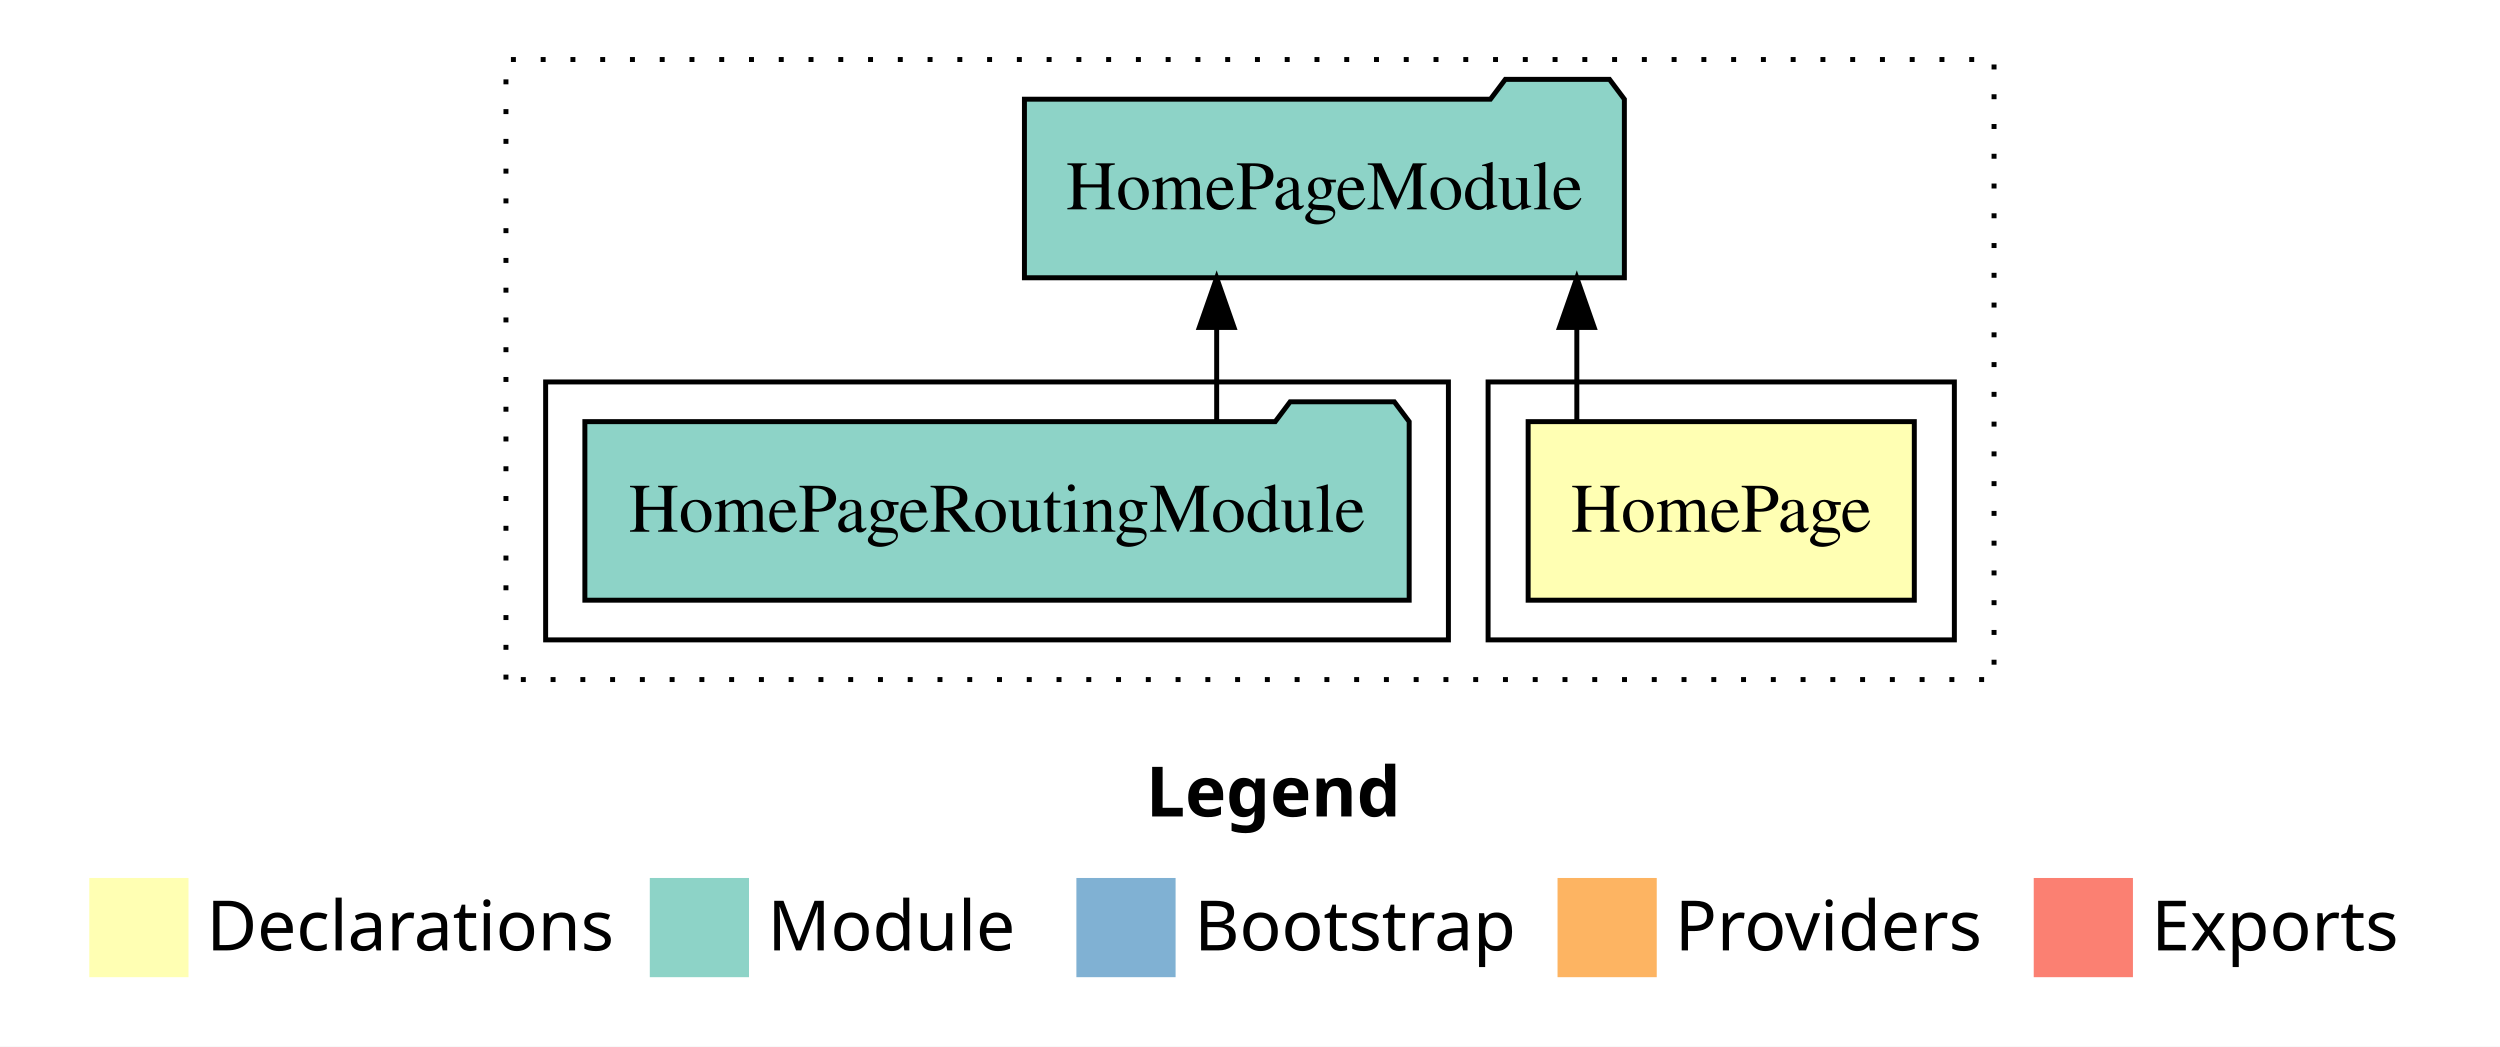
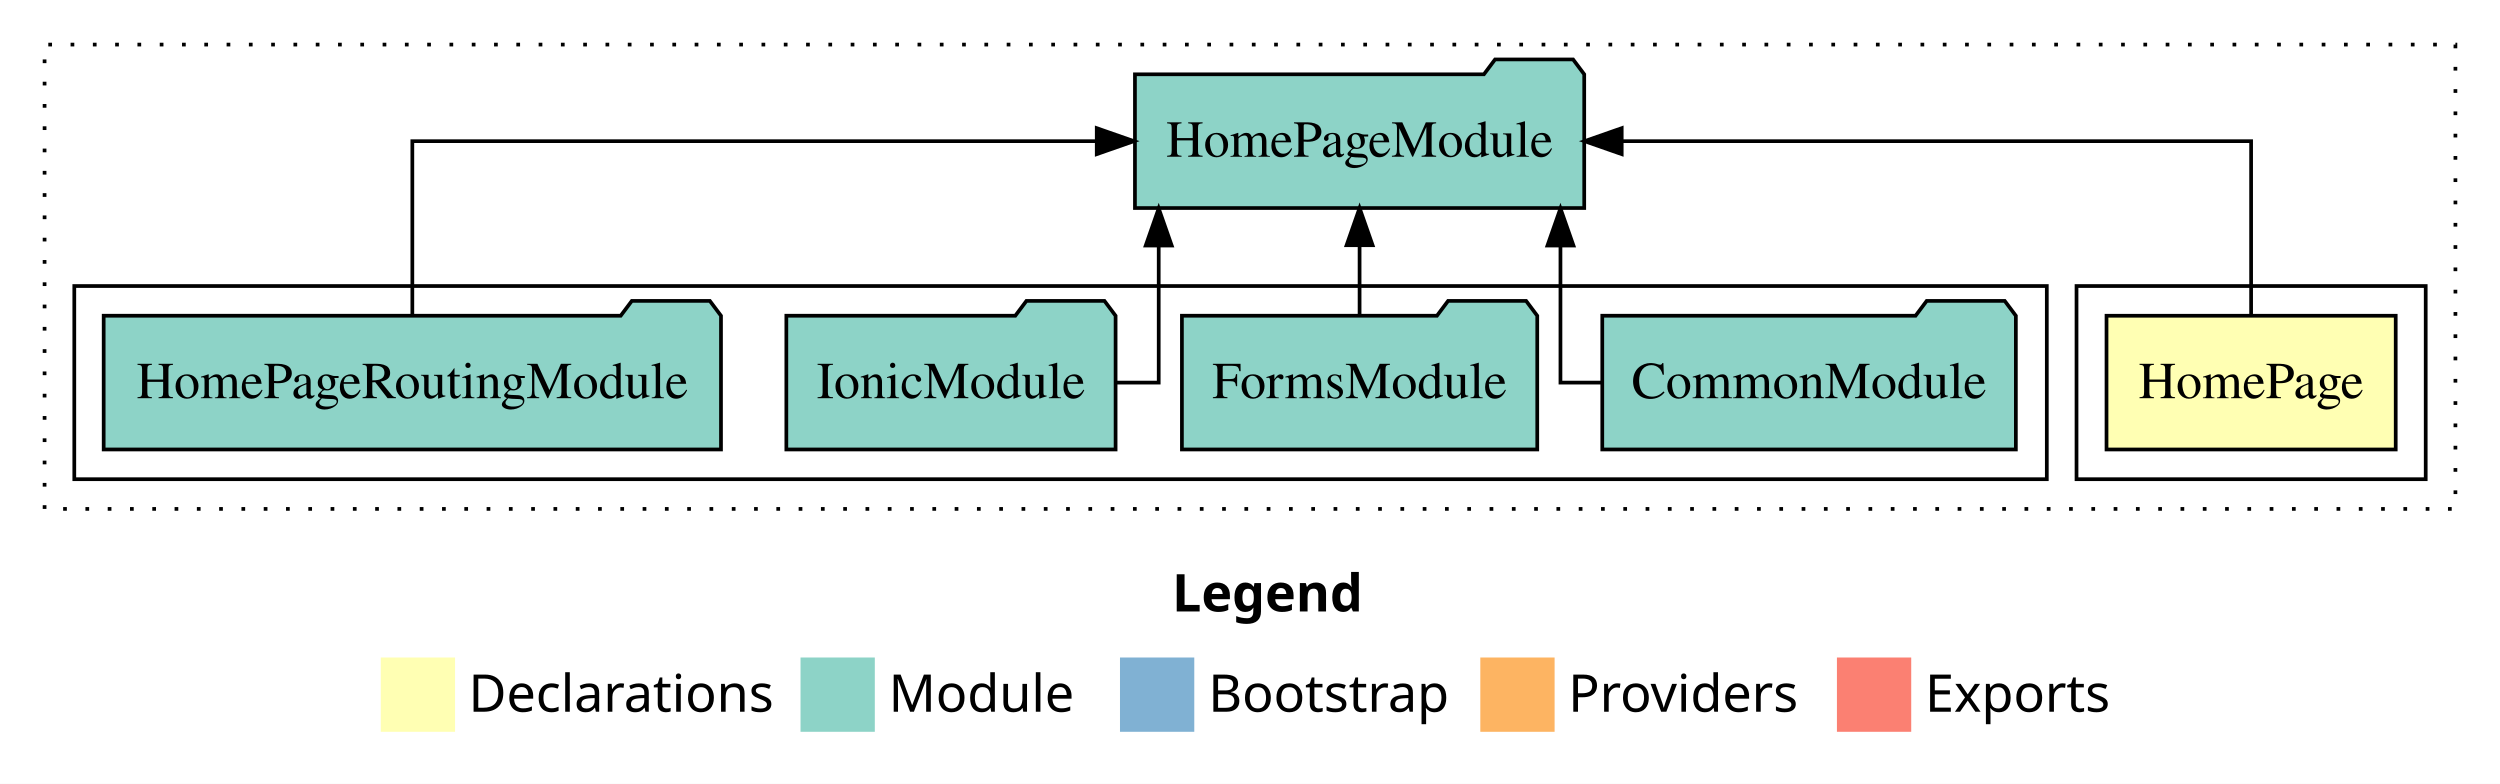
- <svg xmlns="http://www.w3.org/2000/svg" width="504pt" height="211pt" viewBox="0.00 0.00 504.00 211.00">
+ <svg xmlns="http://www.w3.org/2000/svg" width="673pt" height="211pt" viewBox="0.00 0.00 673.00 211.00">
  <g id="graph0" class="graph" transform="scale(1 1) rotate(0) translate(4 207)">
-     <polygon fill="#ffffff" stroke="transparent" points="-4,4 -4,-207 500,-207 500,4 -4,4" />
-     <text text-anchor="start" x="227.009" y="-42.4" font-family="sans-serif" font-weight="bold" font-size="14.00" fill="#000000">Legend</text>
-     <polygon fill="#ffffb3" stroke="transparent" points="14,-10 14,-30 34,-30 34,-10 14,-10" />
-     <text text-anchor="start" x="37.629" y="-15.4" font-family="sans-serif" font-size="14.00" fill="#000000">  Declarations</text>
-     <polygon fill="#8dd3c7" stroke="transparent" points="127,-10 127,-30 147,-30 147,-10 127,-10" />
-     <text text-anchor="start" x="150.725" y="-15.4" font-family="sans-serif" font-size="14.00" fill="#000000">  Module</text>
-     <polygon fill="#80b1d3" stroke="transparent" points="213,-10 213,-30 233,-30 233,-10 213,-10" />
-     <text text-anchor="start" x="236.781" y="-15.4" font-family="sans-serif" font-size="14.00" fill="#000000">  Bootstrap</text>
-     <polygon fill="#fdb462" stroke="transparent" points="310,-10 310,-30 330,-30 330,-10 310,-10" />
-     <text text-anchor="start" x="333.673" y="-15.4" font-family="sans-serif" font-size="14.00" fill="#000000">  Providers</text>
-     <polygon fill="#fb8072" stroke="transparent" points="406,-10 406,-30 426,-30 426,-10 406,-10" />
-     <text text-anchor="start" x="429.726" y="-15.4" font-family="sans-serif" font-size="14.00" fill="#000000">  Exports</text>
+     <polygon fill="#ffffff" stroke="transparent" points="-4,4 -4,-207 669,-207 669,4 -4,4" />
+     <text text-anchor="start" x="311.509" y="-42.4" font-family="sans-serif" font-weight="bold" font-size="14.00" fill="#000000">Legend</text>
+     <polygon fill="#ffffb3" stroke="transparent" points="98.5,-10 98.5,-30 118.5,-30 118.5,-10 98.5,-10" />
+     <text text-anchor="start" x="122.129" y="-15.4" font-family="sans-serif" font-size="14.00" fill="#000000">  Declarations</text>
+     <polygon fill="#8dd3c7" stroke="transparent" points="211.5,-10 211.5,-30 231.5,-30 231.5,-10 211.5,-10" />
+     <text text-anchor="start" x="235.225" y="-15.4" font-family="sans-serif" font-size="14.00" fill="#000000">  Module</text>
+     <polygon fill="#80b1d3" stroke="transparent" points="297.5,-10 297.5,-30 317.5,-30 317.5,-10 297.5,-10" />
+     <text text-anchor="start" x="321.281" y="-15.4" font-family="sans-serif" font-size="14.00" fill="#000000">  Bootstrap</text>
+     <polygon fill="#fdb462" stroke="transparent" points="394.5,-10 394.5,-30 414.5,-30 414.5,-10 394.5,-10" />
+     <text text-anchor="start" x="418.173" y="-15.4" font-family="sans-serif" font-size="14.00" fill="#000000">  Providers</text>
+     <polygon fill="#fb8072" stroke="transparent" points="490.5,-10 490.5,-30 510.5,-30 510.5,-10 490.5,-10" />
+     <text text-anchor="start" x="514.226" y="-15.4" font-family="sans-serif" font-size="14.00" fill="#000000">  Exports</text>
    <g id="clust1" class="cluster">
-       <polygon fill="none" stroke="#000000" stroke-dasharray="1,5" points="98,-70 98,-195 398,-195 398,-70 98,-70" />
+       <polygon fill="none" stroke="#000000" stroke-dasharray="1,5" points="8,-70 8,-195 657,-195 657,-70 8,-70" />
    </g>
    <g id="clust2" class="cluster">
-       <polygon fill="none" stroke="#000000" points="296,-78 296,-130 390,-130 390,-78 296,-78" />
+       <polygon fill="none" stroke="#000000" points="555,-78 555,-130 649,-130 649,-78 555,-78" />
    </g>
    <g id="clust4" class="cluster">
-       <polygon fill="none" stroke="#000000" points="106,-78 106,-130 288,-130 288,-78 106,-78" />
+       <polygon fill="none" stroke="#000000" points="16,-78 16,-130 547,-130 547,-78 16,-78" />
    </g>
    <g id="node1" class="node">
-       <polygon fill="#ffffb3" stroke="#000000" points="381.925,-122 304.075,-122 304.075,-86 381.925,-86 381.925,-122" />
-       <text text-anchor="middle" x="343" y="-99.8" font-family="Times,serif" font-size="14.00" fill="#000000">HomePage</text>
+       <polygon fill="#ffffb3" stroke="#000000" points="640.925,-122 563.075,-122 563.075,-86 640.925,-86 640.925,-122" />
+       <text text-anchor="middle" x="602" y="-99.8" font-family="Times,serif" font-size="14.00" fill="#000000">HomePage</text>
    </g>
    <g id="node2" class="node">
-       <polygon fill="#8dd3c7" stroke="#000000" points="323.473,-187 320.473,-191 299.473,-191 296.473,-187 202.527,-187 202.527,-151 323.473,-151 323.473,-187" />
-       <text text-anchor="middle" x="263" y="-164.8" font-family="Times,serif" font-size="14.00" fill="#000000">HomePageModule</text>
+       <polygon fill="#8dd3c7" stroke="#000000" points="422.473,-187 419.473,-191 398.473,-191 395.473,-187 301.527,-187 301.527,-151 422.473,-151 422.473,-187" />
+       <text text-anchor="middle" x="362" y="-164.8" font-family="Times,serif" font-size="14.00" fill="#000000">HomePageModule</text>
    </g>
    <g id="edge1" class="edge">
-       <path fill="none" stroke="#000000" d="M313.887,-122.106C313.887,-122.106 313.887,-140.991 313.887,-140.991" />
-       <polygon fill="#000000" stroke="#000000" points="310.387,-140.991 313.887,-150.991 317.387,-140.991 310.387,-140.991" />
+       <path fill="none" stroke="#000000" d="M602,-122.106C602,-141.339 602,-169 602,-169 602,-169 432.562,-169 432.562,-169" />
+       <polygon fill="#000000" stroke="#000000" points="432.562,-165.5 422.562,-169 432.562,-172.5 432.562,-165.5" />
    </g>
    <g id="node3" class="node">
-       <polygon fill="#8dd3c7" stroke="#000000" points="280.091,-122 277.091,-126 256.091,-126 253.091,-122 113.909,-122 113.909,-86 280.091,-86 280.091,-122" />
-       <text text-anchor="middle" x="197" y="-99.8" font-family="Times,serif" font-size="14.00" fill="#000000">HomePageRoutingModule</text>
+       <polygon fill="#8dd3c7" stroke="#000000" points="538.668,-122 535.668,-126 514.668,-126 511.668,-122 427.332,-122 427.332,-86 538.668,-86 538.668,-122" />
+       <text text-anchor="middle" x="483" y="-99.8" font-family="Times,serif" font-size="14.00" fill="#000000">CommonModule</text>
    </g>
    <g id="edge2" class="edge">
-       <path fill="none" stroke="#000000" d="M241.28,-122.106C241.28,-122.106 241.28,-140.991 241.28,-140.991" />
-       <polygon fill="#000000" stroke="#000000" points="237.78,-140.991 241.28,-150.991 244.78,-140.991 237.78,-140.991" />
+       <path fill="none" stroke="#000000" d="M427.127,-104C420.524,-104 416.075,-104 416.075,-104 416.075,-104 416.075,-140.894 416.075,-140.894" />
+       <polygon fill="#000000" stroke="#000000" points="412.575,-140.894 416.075,-150.894 419.575,-140.894 412.575,-140.894" />
+     </g>
+     <g id="node4" class="node">
+       <polygon fill="#8dd3c7" stroke="#000000" points="409.829,-122 406.829,-126 385.829,-126 382.829,-122 314.171,-122 314.171,-86 409.829,-86 409.829,-122" />
+       <text text-anchor="middle" x="362" y="-99.8" font-family="Times,serif" font-size="14.00" fill="#000000">FormsModule</text>
+     </g>
+     <g id="edge3" class="edge">
+       <path fill="none" stroke="#000000" d="M362,-122.106C362,-122.106 362,-140.991 362,-140.991" />
+       <polygon fill="#000000" stroke="#000000" points="358.5,-140.991 362,-150.991 365.5,-140.991 358.5,-140.991" />
+     </g>
+     <g id="node5" class="node">
+       <polygon fill="#8dd3c7" stroke="#000000" points="296.316,-122 293.316,-126 272.316,-126 269.316,-122 207.684,-122 207.684,-86 296.316,-86 296.316,-122" />
+       <text text-anchor="middle" x="252" y="-99.8" font-family="Times,serif" font-size="14.00" fill="#000000">IonicModule</text>
+     </g>
+     <g id="edge4" class="edge">
+       <path fill="none" stroke="#000000" d="M296.337,-104C303.125,-104 307.925,-104 307.925,-104 307.925,-104 307.925,-140.894 307.925,-140.894" />
+       <polygon fill="#000000" stroke="#000000" points="304.425,-140.894 307.925,-150.894 311.425,-140.894 304.425,-140.894" />
+     </g>
+     <g id="node6" class="node">
+       <polygon fill="#8dd3c7" stroke="#000000" points="190.091,-122 187.091,-126 166.091,-126 163.091,-122 23.909,-122 23.909,-86 190.091,-86 190.091,-122" />
+       <text text-anchor="middle" x="107" y="-99.8" font-family="Times,serif" font-size="14.00" fill="#000000">HomePageRoutingModule</text>
+     </g>
+     <g id="edge5" class="edge">
+       <path fill="none" stroke="#000000" d="M107,-122.106C107,-141.339 107,-169 107,-169 107,-169 291.245,-169 291.245,-169" />
+       <polygon fill="#000000" stroke="#000000" points="291.245,-172.5 301.245,-169 291.245,-165.5 291.245,-172.5" />
    </g>
  </g>
</svg>
